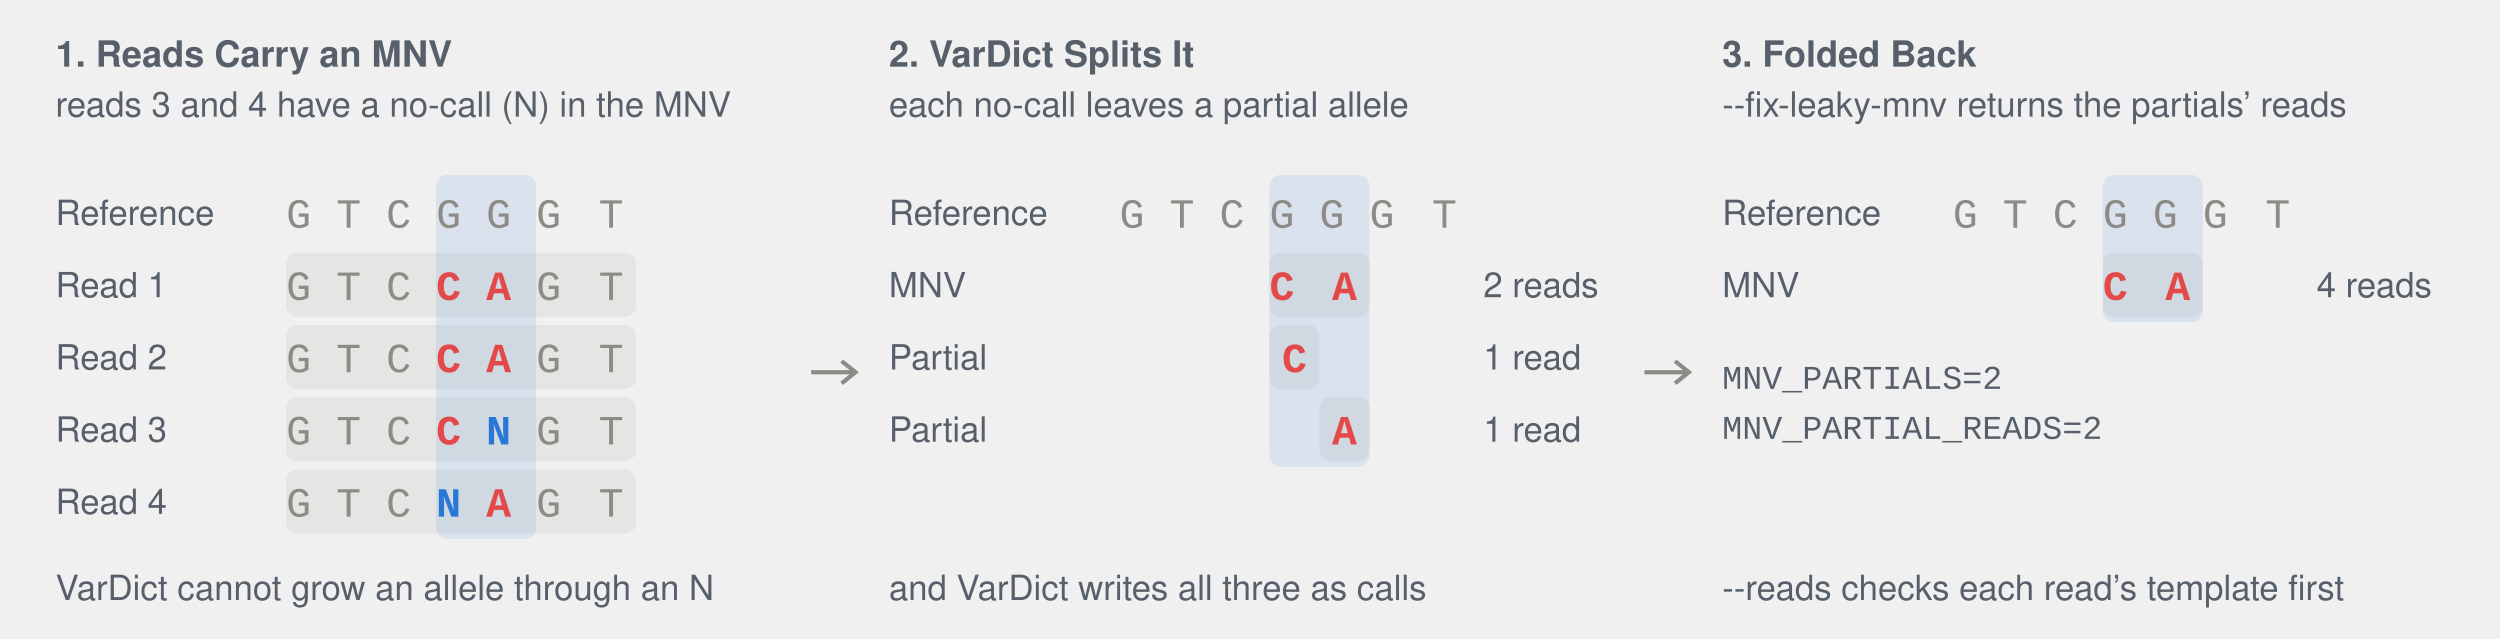
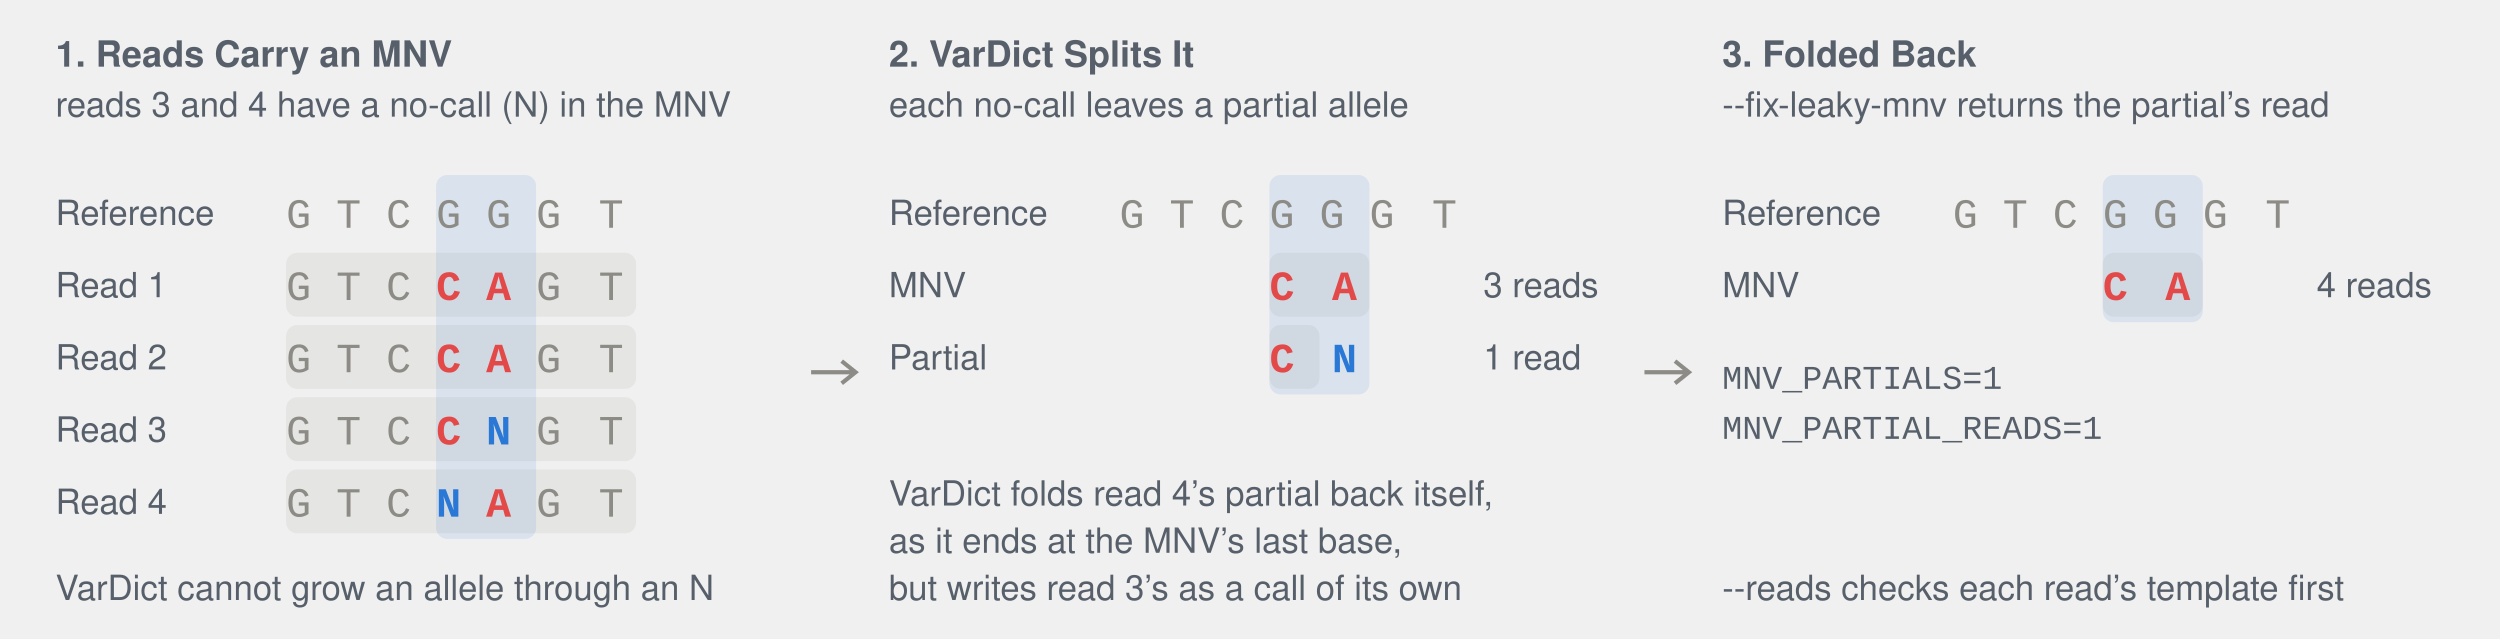
<svg xmlns="http://www.w3.org/2000/svg" width="900" height="230" viewBox="0 0 900 230" role="img" aria-labelledby="title">
  <style>
    text { font-family: Helvetica, Arial, sans-serif; }
    .head { fill: #57606a; font-size: 13px; font-weight: 700; }
    .ink { fill: #57606a; font-size: 12.5px; }
    .tag { fill: #57606a; font-family: ui-monospace, SFMono-Regular, Menlo, Consolas, "Liberation Mono", monospace; font-size: 12px; }
    .base { fill: #8c8b86; font-family: ui-monospace, SFMono-Regular, Menlo, Consolas, "Liberation Mono", monospace; font-size: 15px; }
    .alt { fill: #e34948; font-weight: 700; }
    .nocall { fill: #2a78d6; font-weight: 700; }
    .span { fill: #2a78d6; fill-opacity: 0.12; }
    .arrow { stroke: #8c8b86; stroke-width: 1.5; fill: none; }
    .gap { stroke: #8c8b86; stroke-width: 1.5; stroke-dasharray: 3 3; }
    .read { fill: #8c8b86; fill-opacity: 0.11; }
    .rows { fill: #2a78d6; font-size: 12px; font-weight: 700; }
    .spanned { fill: #12875c; font-size: 12px; font-weight: 700; }
    .none { fill: #e34948; font-size: 12px; font-weight: 700; }
    .vardict { fill: #8c8b86; font-size: 12px; }
    @media (prefers-color-scheme: dark) {
      .head, .ink, .tag { fill: #9198a1; }
      .spanned { fill: #1baf7a; }
      .read { fill: #ffffff; fill-opacity: 0.12; }
    }
  </style>
  <text class="head" x="20" y="24">1. Reads Carry an MNV</text>
  <text class="ink" x="20" y="42">reads 3 and 4 have a no-call (N) in the MNV</text>
  <text class="ink" x="20" y="216">VarDict cannot grow an allele through an N</text>
  <rect class="span" x="157" y="63" width="36" height="131" rx="4" />
  <text class="ink" x="20" y="81">Reference</text>
  <text class="base" y="82" text-anchor="middle">
    <tspan x="112">G</tspan>
    <tspan x="130">T</tspan>
    <tspan x="148">C</tspan>
    <tspan x="166">G</tspan>
    <tspan x="184">G</tspan>
    <tspan x="202">G</tspan>
    <tspan x="220">T</tspan>
  </text>
  <rect class="read" x="103" y="91" width="126" height="23" rx="4" />
  <text class="ink" x="20" y="107">Read 1</text>
  <text class="base" y="108" text-anchor="middle">
    <tspan x="112">G</tspan>
    <tspan x="130">T</tspan>
    <tspan x="148">C</tspan>
    <tspan class="alt" x="166">C</tspan>
    <tspan class="alt" x="184">A</tspan>
    <tspan x="202">G</tspan>
    <tspan x="220">T</tspan>
  </text>
  <rect class="read" x="103" y="117" width="126" height="23" rx="4" />
  <text class="ink" x="20" y="133">Read 2</text>
  <text class="base" y="134" text-anchor="middle">
    <tspan x="112">G</tspan>
    <tspan x="130">T</tspan>
    <tspan x="148">C</tspan>
    <tspan class="alt" x="166">C</tspan>
    <tspan class="alt" x="184">A</tspan>
    <tspan x="202">G</tspan>
    <tspan x="220">T</tspan>
  </text>
  <rect class="read" x="103" y="143" width="126" height="23" rx="4" />
  <text class="ink" x="20" y="159">Read 3</text>
  <text class="base" y="160" text-anchor="middle">
    <tspan x="112">G</tspan>
    <tspan x="130">T</tspan>
    <tspan x="148">C</tspan>
    <tspan class="alt" x="166">C</tspan>
    <tspan class="nocall" x="184">N</tspan>
    <tspan x="202">G</tspan>
    <tspan x="220">T</tspan>
  </text>
  <rect class="read" x="103" y="169" width="126" height="23" rx="4" />
  <text class="ink" x="20" y="185">Read 4</text>
  <text class="base" y="186" text-anchor="middle">
    <tspan x="112">G</tspan>
    <tspan x="130">T</tspan>
    <tspan x="148">C</tspan>
    <tspan class="nocall" x="166">N</tspan>
    <tspan class="alt" x="184">A</tspan>
    <tspan x="202">G</tspan>
    <tspan x="220">T</tspan>
  </text>
  <path class="arrow" d="M292 134 h16 m-5 -4 l5 4 l-5 4" />
  <text class="head" x="320" y="24">2. VarDict Splits It</text>
  <text class="ink" x="320" y="42">each no-call leaves a partial allele</text>
-   <text class="ink" x="320" y="216">and VarDict writes all three as calls</text>
-   <rect class="span" x="457" y="63" width="36" height="105" rx="4" />
+   <text class="ink" x="320" y="216">but writes read 3’s as a call of its own</text>
+   <rect class="span" x="457" y="63" width="36" height="79" rx="4" />
  <text class="ink" x="320" y="81">Reference</text>
  <text class="base" y="82" text-anchor="middle">
    <tspan x="412">G</tspan>
    <tspan x="430">T</tspan>
    <tspan x="448">C</tspan>
    <tspan x="466">G</tspan>
    <tspan x="484">G</tspan>
    <tspan x="502">G</tspan>
    <tspan x="520">T</tspan>
  </text>
  <rect class="read" x="457" y="91" width="36" height="23" rx="4" />
  <text class="ink" x="320" y="107">MNV</text>
  <text class="base" y="108" text-anchor="middle">
    <tspan class="alt" x="466">C</tspan>
    <tspan class="alt" x="484">A</tspan>
  </text>
-   <text class="ink" x="534" y="107">2 reads</text>
+   <text class="ink" x="534" y="107">3 reads</text>
  <rect class="read" x="457" y="117" width="18" height="23" rx="4" />
  <text class="ink" x="320" y="133">Partial</text>
  <text class="base" y="134" text-anchor="middle">
    <tspan class="alt" x="466">C</tspan>
+     <tspan class="nocall" x="484">N</tspan>
  </text>
  <text class="ink" x="534" y="133">1 read</text>
-   <rect class="read" x="475" y="143" width="18" height="23" rx="4" />
-   <text class="ink" x="320" y="159">Partial</text>
-   <text class="base" y="160" text-anchor="middle">
-     <tspan class="alt" x="484">A</tspan>
-   </text>
-   <text class="ink" x="534" y="159">1 read</text>
+   <text class="ink" x="320" y="182">VarDict folds read 4’s partial back itself,</text>
+   <text class="ink" x="320" y="199">as it ends at the MNV’s last base,</text>
  <path class="arrow" d="M592 134 h16 m-5 -4 l5 4 l-5 4" />
  <text class="head" x="620" y="24">3. Folded Back</text>
-   <text class="ink" x="620" y="42">--fix-leaky-mnv returns the partials’ reads</text>
+   <text class="ink" x="620" y="42">--fix-leaky-mnv returns the partial’s read</text>
  <text class="ink" x="620" y="216">--reads checks each read’s template first</text>
  <rect class="span" x="757" y="63" width="36" height="53" rx="4" />
  <text class="ink" x="620" y="81">Reference</text>
  <text class="base" y="82" text-anchor="middle">
    <tspan x="712">G</tspan>
    <tspan x="730">T</tspan>
    <tspan x="748">C</tspan>
    <tspan x="766">G</tspan>
    <tspan x="784">G</tspan>
    <tspan x="802">G</tspan>
    <tspan x="820">T</tspan>
  </text>
  <rect class="read" x="757" y="91" width="36" height="23" rx="4" />
  <text class="ink" x="620" y="107">MNV</text>
  <text class="base" y="108" text-anchor="middle">
    <tspan class="alt" x="766">C</tspan>
    <tspan class="alt" x="784">A</tspan>
  </text>
  <text class="ink" x="834" y="107">4 reads</text>
-   <text class="tag" x="620" y="140">MNV_PARTIALS=2</text>
-   <text class="tag" x="620" y="158">MNV_PARTIAL_READS=2</text>
+   <text class="tag" x="620" y="140">MNV_PARTIALS=1</text>
+   <text class="tag" x="620" y="158">MNV_PARTIAL_READS=1</text>
</svg>
